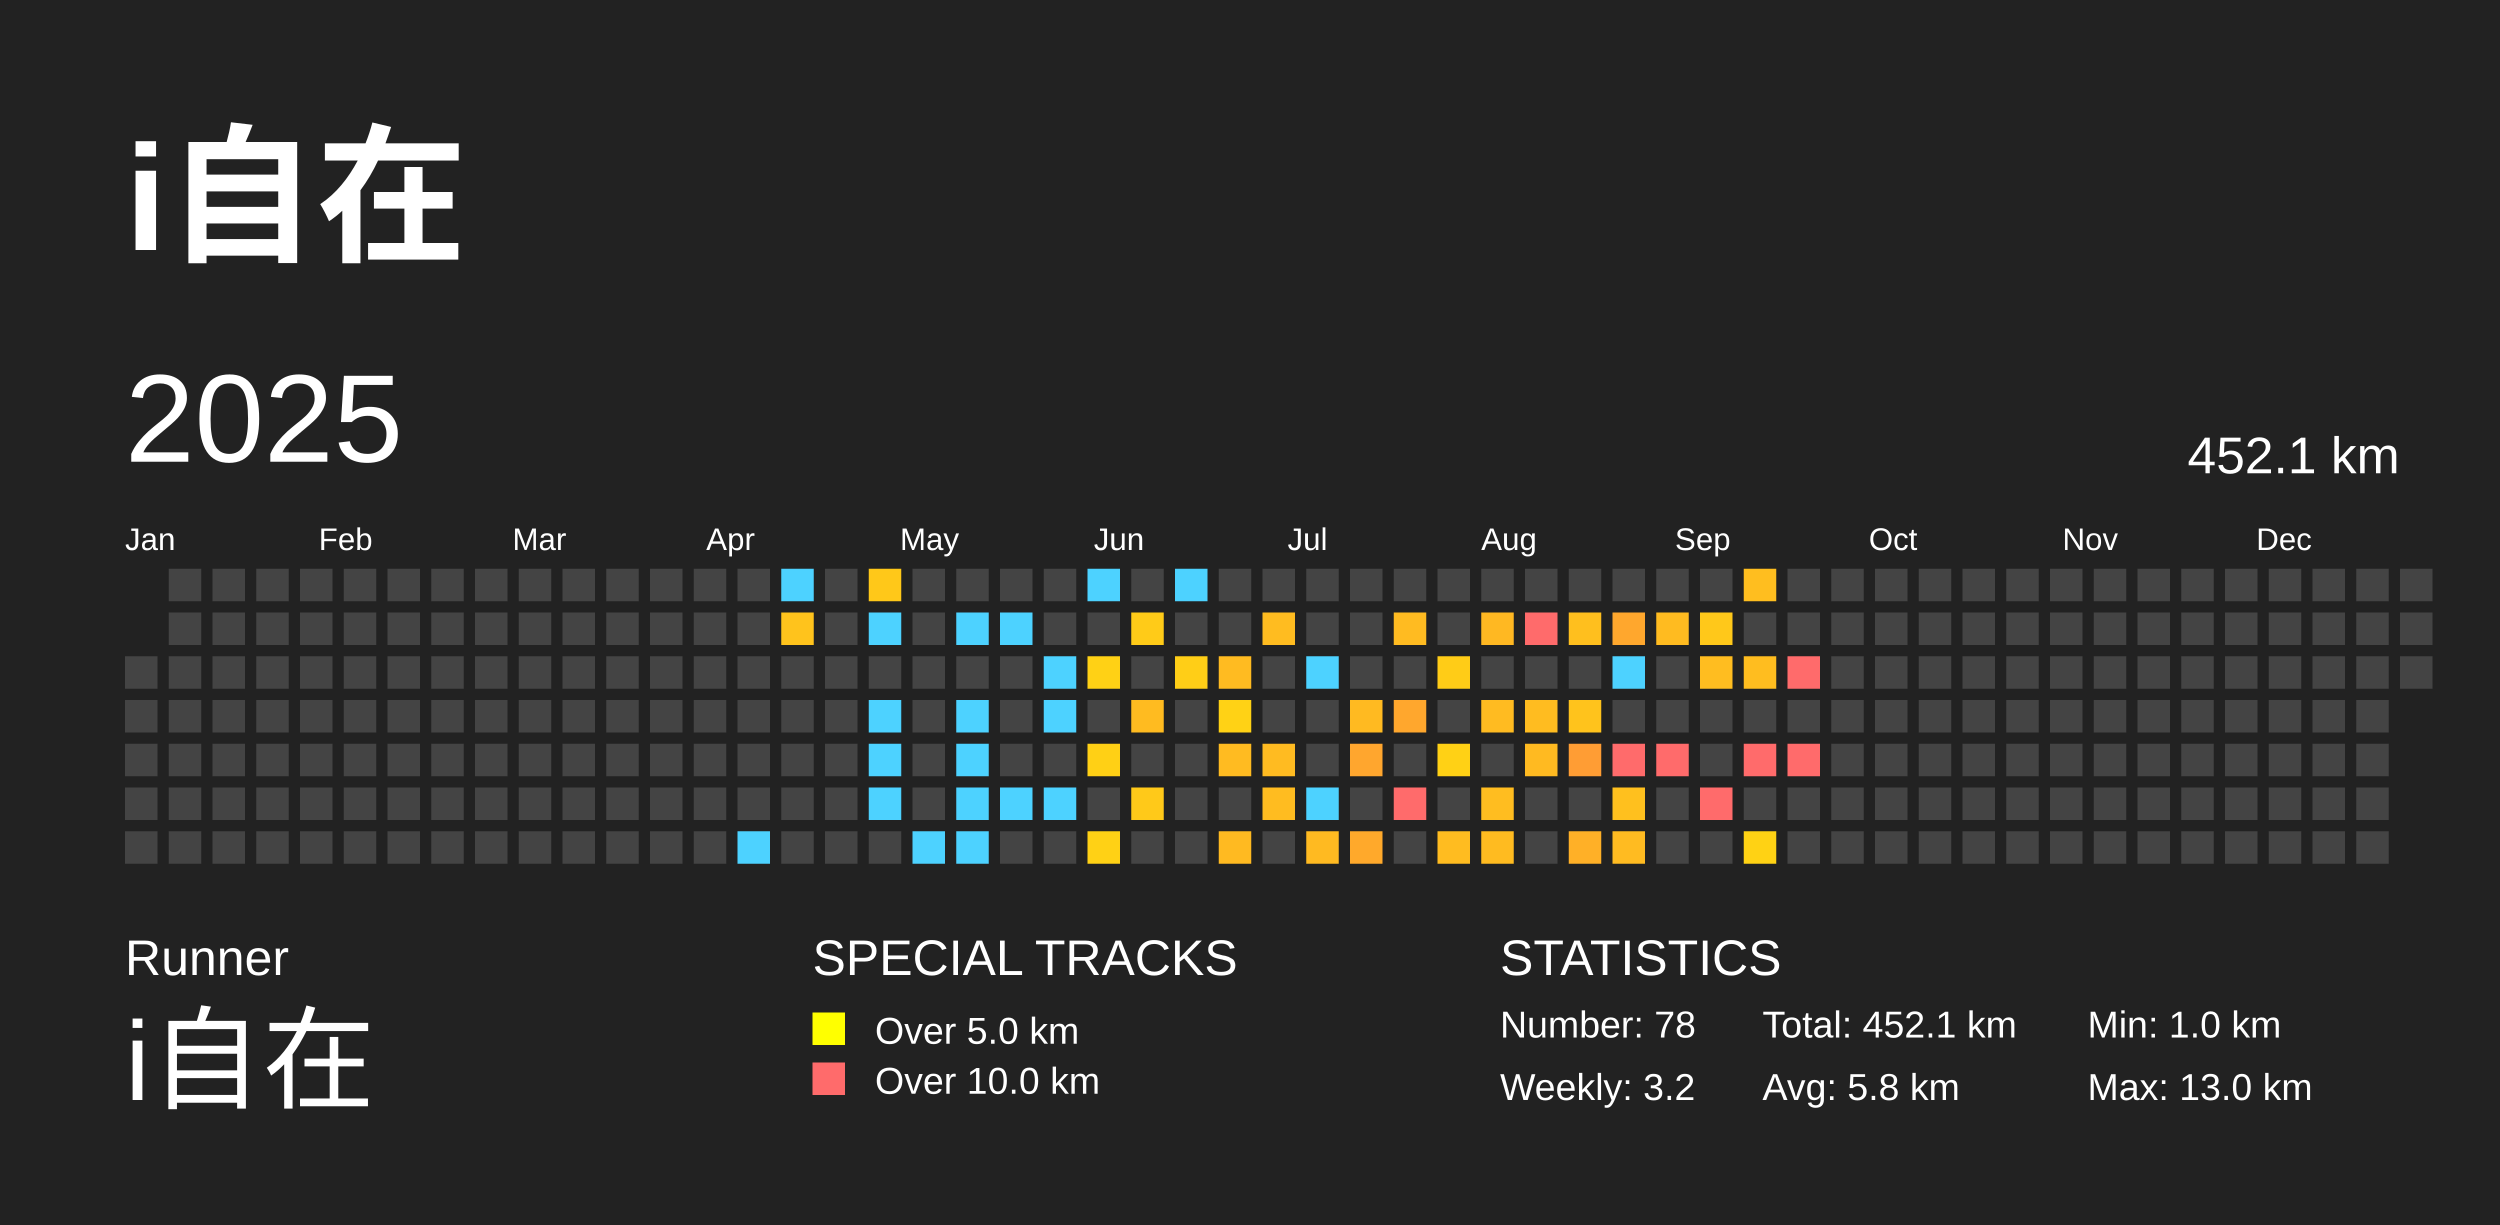
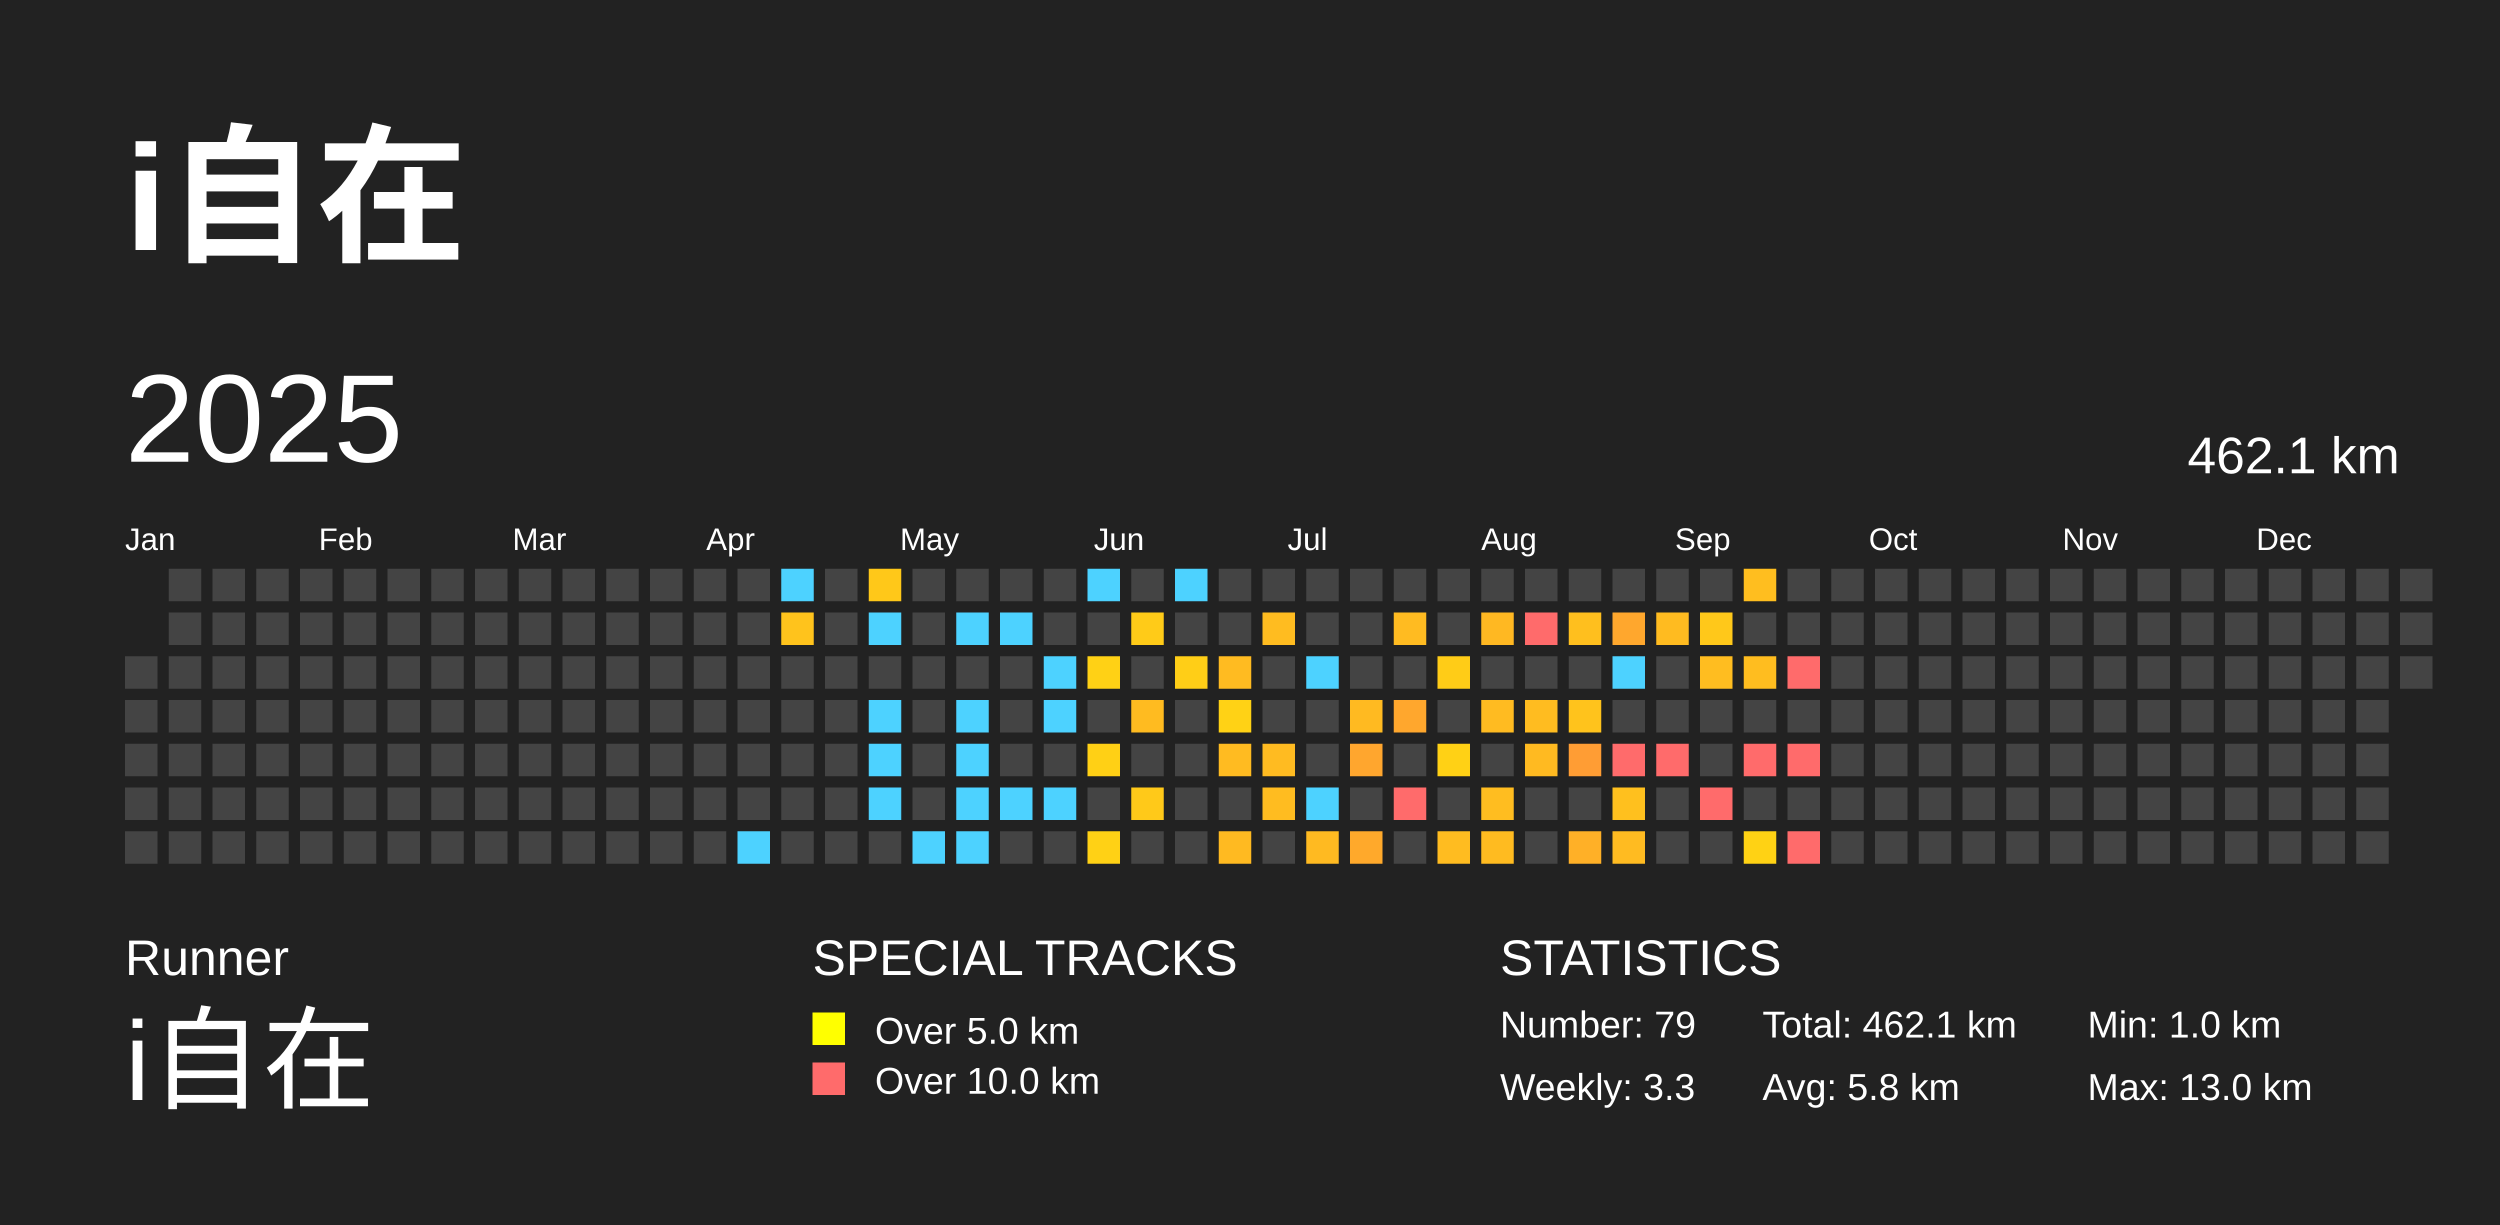
<svg xmlns="http://www.w3.org/2000/svg" baseProfile="full" height="98mm" version="1.1" viewBox="0,0,200,98" width="200mm">
  <defs />
  <rect fill="#222222" height="98" width="200" x="0" y="0" />
  <text fill="#FFFFFF" style="font-size:12px; font-family:Arial; font-weight:bold;" x="10" y="20">i自在</text>
  <text fill="#FFFFFF" style="font-size:4px; font-family:Arial" x="10" y="78">Runner</text>
  <text fill="#FFFFFF" style="font-size:9px; font-family:Arial" x="10" y="88">i自在</text>
  <text fill="#FFFFFF" style="font-size:4px; font-family:Arial" x="65" y="78">SPECIAL TRACKS</text>
  <rect fill="#FFFF00" height="2.6" width="2.6" x="65" y="81" />
  <text fill="#FFFFFF" style="font-size:3px; font-family:Arial" x="70" y="83.5">Over 5.0 km</text>
  <rect fill="#FF6B6B" height="2.6" width="2.6" x="65" y="85" />
  <text fill="#FFFFFF" style="font-size:3px; font-family:Arial" x="70" y="87.5">Over 10.0 km</text>
  <text fill="#FFFFFF" style="font-size:4px; font-family:Arial" x="120" y="78">STATISTICS</text>
-   <text fill="#FFFFFF" style="font-size:3px; font-family:Arial" x="120" y="83">Number: 78</text>
-   <text fill="#FFFFFF" style="font-size:3px; font-family:Arial" x="120" y="88">Weekly: 3.2</text>
-   <text fill="#FFFFFF" style="font-size:3px; font-family:Arial" x="141" y="83">Total: 452.1 km</text>
+   <text fill="#FFFFFF" style="font-size:3px; font-family:Arial" x="120" y="83">Number: 79</text>
+   <text fill="#FFFFFF" style="font-size:3px; font-family:Arial" x="120" y="88">Weekly: 3.3</text>
+   <text fill="#FFFFFF" style="font-size:3px; font-family:Arial" x="141" y="83">Total: 462.1 km</text>
  <text fill="#FFFFFF" style="font-size:3px; font-family:Arial" x="141" y="88">Avg: 5.8 km</text>
  <text fill="#FFFFFF" style="font-size:3px; font-family:Arial" x="167" y="83">Min: 1.0 km</text>
  <text fill="#FFFFFF" style="font-size:3px; font-family:Arial" x="167" y="88">Max: 13.0 km</text>
  <text dominant-baseline="hanging" fill="#FFFFFF" style="font-size:10.0px; font-family:Arial;" x="10" y="30">2025</text>
-   <text dominant-baseline="hanging" fill="#FFFFFF" style="font-size:4.125px; font-family:Arial;" x="175" y="35">452.1 km</text>
+   <text dominant-baseline="hanging" fill="#FFFFFF" style="font-size:4.125px; font-family:Arial;" x="175" y="35">462.1 km</text>
  <text fill="#FFFFFF" style="font-size:2.5px; font-family:Arial" x="10.0" y="44">Jan</text>
  <text fill="#FFFFFF" style="font-size:2.5px; font-family:Arial" x="25.5" y="44">Feb</text>
  <text fill="#FFFFFF" style="font-size:2.5px; font-family:Arial" x="41.0" y="44">Mar</text>
  <text fill="#FFFFFF" style="font-size:2.5px; font-family:Arial" x="56.5" y="44">Apr</text>
  <text fill="#FFFFFF" style="font-size:2.5px; font-family:Arial" x="72.0" y="44">May</text>
  <text fill="#FFFFFF" style="font-size:2.5px; font-family:Arial" x="87.5" y="44">Jun</text>
  <text fill="#FFFFFF" style="font-size:2.5px; font-family:Arial" x="103.0" y="44">Jul</text>
  <text fill="#FFFFFF" style="font-size:2.5px; font-family:Arial" x="118.5" y="44">Aug</text>
  <text fill="#FFFFFF" style="font-size:2.5px; font-family:Arial" x="134.0" y="44">Sep</text>
  <text fill="#FFFFFF" style="font-size:2.5px; font-family:Arial" x="149.5" y="44">Oct</text>
  <text fill="#FFFFFF" style="font-size:2.5px; font-family:Arial" x="165.0" y="44">Nov</text>
  <text fill="#FFFFFF" style="font-size:2.5px; font-family:Arial" x="180.5" y="44">Dec</text>
  <rect fill="#444444" height="2.6" width="2.6" x="10.0" y="52.5" />
  <rect fill="#444444" height="2.6" width="2.6" x="10.0" y="56.0" />
  <rect fill="#444444" height="2.6" width="2.6" x="10.0" y="59.5" />
  <rect fill="#444444" height="2.6" width="2.6" x="10.0" y="63.0" />
  <rect fill="#444444" height="2.6" width="2.6" x="10.0" y="66.5" />
  <rect fill="#444444" height="2.6" width="2.6" x="13.5" y="45.5" />
  <rect fill="#444444" height="2.6" width="2.6" x="13.5" y="49.0" />
  <rect fill="#444444" height="2.6" width="2.6" x="13.5" y="52.5" />
  <rect fill="#444444" height="2.6" width="2.6" x="13.5" y="56.0" />
  <rect fill="#444444" height="2.6" width="2.6" x="13.5" y="59.5" />
  <rect fill="#444444" height="2.6" width="2.6" x="13.5" y="63.0" />
  <rect fill="#444444" height="2.6" width="2.6" x="13.5" y="66.5" />
  <rect fill="#444444" height="2.6" width="2.6" x="17.0" y="45.5" />
  <rect fill="#444444" height="2.6" width="2.6" x="17.0" y="49.0" />
  <rect fill="#444444" height="2.6" width="2.6" x="17.0" y="52.5" />
  <rect fill="#444444" height="2.6" width="2.6" x="17.0" y="56.0" />
  <rect fill="#444444" height="2.6" width="2.6" x="17.0" y="59.5" />
  <rect fill="#444444" height="2.6" width="2.6" x="17.0" y="63.0" />
  <rect fill="#444444" height="2.6" width="2.6" x="17.0" y="66.5" />
  <rect fill="#444444" height="2.6" width="2.6" x="20.5" y="45.5" />
  <rect fill="#444444" height="2.6" width="2.6" x="20.5" y="49.0" />
  <rect fill="#444444" height="2.6" width="2.6" x="20.5" y="52.5" />
  <rect fill="#444444" height="2.6" width="2.6" x="20.5" y="56.0" />
  <rect fill="#444444" height="2.6" width="2.6" x="20.5" y="59.5" />
  <rect fill="#444444" height="2.6" width="2.6" x="20.5" y="63.0" />
  <rect fill="#444444" height="2.6" width="2.6" x="20.5" y="66.5" />
  <rect fill="#444444" height="2.6" width="2.6" x="24.0" y="45.5" />
  <rect fill="#444444" height="2.6" width="2.6" x="24.0" y="49.0" />
  <rect fill="#444444" height="2.6" width="2.6" x="24.0" y="52.5" />
  <rect fill="#444444" height="2.6" width="2.6" x="24.0" y="56.0" />
  <rect fill="#444444" height="2.6" width="2.6" x="24.0" y="59.5" />
  <rect fill="#444444" height="2.6" width="2.6" x="24.0" y="63.0" />
  <rect fill="#444444" height="2.6" width="2.6" x="24.0" y="66.5" />
  <rect fill="#444444" height="2.6" width="2.6" x="27.5" y="45.5" />
  <rect fill="#444444" height="2.6" width="2.6" x="27.5" y="49.0" />
  <rect fill="#444444" height="2.6" width="2.6" x="27.5" y="52.5" />
  <rect fill="#444444" height="2.6" width="2.6" x="27.5" y="56.0" />
  <rect fill="#444444" height="2.6" width="2.6" x="27.5" y="59.5" />
  <rect fill="#444444" height="2.6" width="2.6" x="27.5" y="63.0" />
  <rect fill="#444444" height="2.6" width="2.6" x="27.5" y="66.5" />
  <rect fill="#444444" height="2.6" width="2.6" x="31.0" y="45.5" />
  <rect fill="#444444" height="2.6" width="2.6" x="31.0" y="49.0" />
  <rect fill="#444444" height="2.6" width="2.6" x="31.0" y="52.5" />
  <rect fill="#444444" height="2.6" width="2.6" x="31.0" y="56.0" />
  <rect fill="#444444" height="2.6" width="2.6" x="31.0" y="59.5" />
  <rect fill="#444444" height="2.6" width="2.6" x="31.0" y="63.0" />
  <rect fill="#444444" height="2.6" width="2.6" x="31.0" y="66.5" />
  <rect fill="#444444" height="2.6" width="2.6" x="34.5" y="45.5" />
  <rect fill="#444444" height="2.6" width="2.6" x="34.5" y="49.0" />
  <rect fill="#444444" height="2.6" width="2.6" x="34.5" y="52.5" />
  <rect fill="#444444" height="2.6" width="2.6" x="34.5" y="56.0" />
  <rect fill="#444444" height="2.6" width="2.6" x="34.5" y="59.5" />
  <rect fill="#444444" height="2.6" width="2.6" x="34.5" y="63.0" />
  <rect fill="#444444" height="2.6" width="2.6" x="34.5" y="66.5" />
  <rect fill="#444444" height="2.6" width="2.6" x="38.0" y="45.5" />
  <rect fill="#444444" height="2.6" width="2.6" x="38.0" y="49.0" />
  <rect fill="#444444" height="2.6" width="2.6" x="38.0" y="52.5" />
  <rect fill="#444444" height="2.6" width="2.6" x="38.0" y="56.0" />
  <rect fill="#444444" height="2.6" width="2.6" x="38.0" y="59.5" />
  <rect fill="#444444" height="2.6" width="2.6" x="38.0" y="63.0" />
  <rect fill="#444444" height="2.6" width="2.6" x="38.0" y="66.5" />
  <rect fill="#444444" height="2.6" width="2.6" x="41.5" y="45.5" />
  <rect fill="#444444" height="2.6" width="2.6" x="41.5" y="49.0" />
  <rect fill="#444444" height="2.6" width="2.6" x="41.5" y="52.5" />
  <rect fill="#444444" height="2.6" width="2.6" x="41.5" y="56.0" />
  <rect fill="#444444" height="2.6" width="2.6" x="41.5" y="59.5" />
  <rect fill="#444444" height="2.6" width="2.6" x="41.5" y="63.0" />
  <rect fill="#444444" height="2.6" width="2.6" x="41.5" y="66.5" />
  <rect fill="#444444" height="2.6" width="2.6" x="45.0" y="45.5" />
  <rect fill="#444444" height="2.6" width="2.6" x="45.0" y="49.0" />
  <rect fill="#444444" height="2.6" width="2.6" x="45.0" y="52.5" />
  <rect fill="#444444" height="2.6" width="2.6" x="45.0" y="56.0" />
  <rect fill="#444444" height="2.6" width="2.6" x="45.0" y="59.5" />
  <rect fill="#444444" height="2.6" width="2.6" x="45.0" y="63.0" />
  <rect fill="#444444" height="2.6" width="2.6" x="45.0" y="66.5" />
  <rect fill="#444444" height="2.6" width="2.6" x="48.5" y="45.5" />
  <rect fill="#444444" height="2.6" width="2.6" x="48.5" y="49.0" />
  <rect fill="#444444" height="2.6" width="2.6" x="48.5" y="52.5" />
  <rect fill="#444444" height="2.6" width="2.6" x="48.5" y="56.0" />
  <rect fill="#444444" height="2.6" width="2.6" x="48.5" y="59.5" />
  <rect fill="#444444" height="2.6" width="2.6" x="48.5" y="63.0" />
  <rect fill="#444444" height="2.6" width="2.6" x="48.5" y="66.5" />
  <rect fill="#444444" height="2.6" width="2.6" x="52.0" y="45.5" />
  <rect fill="#444444" height="2.6" width="2.6" x="52.0" y="49.0" />
  <rect fill="#444444" height="2.6" width="2.6" x="52.0" y="52.5" />
  <rect fill="#444444" height="2.6" width="2.6" x="52.0" y="56.0" />
  <rect fill="#444444" height="2.6" width="2.6" x="52.0" y="59.5" />
  <rect fill="#444444" height="2.6" width="2.6" x="52.0" y="63.0" />
  <rect fill="#444444" height="2.6" width="2.6" x="52.0" y="66.5" />
  <rect fill="#444444" height="2.6" width="2.6" x="55.5" y="45.5" />
  <rect fill="#444444" height="2.6" width="2.6" x="55.5" y="49.0" />
  <rect fill="#444444" height="2.6" width="2.6" x="55.5" y="52.5" />
  <rect fill="#444444" height="2.6" width="2.6" x="55.5" y="56.0" />
  <rect fill="#444444" height="2.6" width="2.6" x="55.5" y="59.5" />
  <rect fill="#444444" height="2.6" width="2.6" x="55.5" y="63.0" />
  <rect fill="#444444" height="2.6" width="2.6" x="55.5" y="66.5" />
  <rect fill="#444444" height="2.6" width="2.6" x="59.0" y="45.5" />
  <rect fill="#444444" height="2.6" width="2.6" x="59.0" y="49.0" />
  <rect fill="#444444" height="2.6" width="2.6" x="59.0" y="52.5" />
  <rect fill="#444444" height="2.6" width="2.6" x="59.0" y="56.0" />
  <rect fill="#444444" height="2.6" width="2.6" x="59.0" y="59.5" />
  <rect fill="#444444" height="2.6" width="2.6" x="59.0" y="63.0" />
  <rect fill="#4dd2ff" height="2.6" width="2.6" x="59.0" y="66.5" />
  <rect fill="#4dd2ff" height="2.6" width="2.6" x="62.5" y="45.5" />
  <rect fill="#ffc31c" height="2.6" width="2.6" x="62.5" y="49.0" />
  <rect fill="#444444" height="2.6" width="2.6" x="62.5" y="52.5" />
  <rect fill="#444444" height="2.6" width="2.6" x="62.5" y="56.0" />
  <rect fill="#444444" height="2.6" width="2.6" x="62.5" y="59.5" />
  <rect fill="#444444" height="2.6" width="2.6" x="62.5" y="63.0" />
  <rect fill="#444444" height="2.6" width="2.6" x="62.5" y="66.5" />
  <rect fill="#444444" height="2.6" width="2.6" x="66.0" y="45.5" />
  <rect fill="#444444" height="2.6" width="2.6" x="66.0" y="49.0" />
  <rect fill="#444444" height="2.6" width="2.6" x="66.0" y="52.5" />
  <rect fill="#444444" height="2.6" width="2.6" x="66.0" y="56.0" />
  <rect fill="#444444" height="2.6" width="2.6" x="66.0" y="59.5" />
  <rect fill="#444444" height="2.6" width="2.6" x="66.0" y="63.0" />
  <rect fill="#444444" height="2.6" width="2.6" x="66.0" y="66.5" />
  <rect fill="#ffc819" height="2.6" width="2.6" x="69.5" y="45.5" />
  <rect fill="#4dd2ff" height="2.6" width="2.6" x="69.5" y="49.0" />
  <rect fill="#444444" height="2.6" width="2.6" x="69.5" y="52.5" />
  <rect fill="#4dd2ff" height="2.6" width="2.6" x="69.5" y="56.0" />
  <rect fill="#4dd2ff" height="2.6" width="2.6" x="69.5" y="59.5" />
  <rect fill="#4dd2ff" height="2.6" width="2.6" x="69.5" y="63.0" />
  <rect fill="#444444" height="2.6" width="2.6" x="69.5" y="66.5" />
  <rect fill="#444444" height="2.6" width="2.6" x="73.0" y="45.5" />
  <rect fill="#444444" height="2.6" width="2.6" x="73.0" y="49.0" />
  <rect fill="#444444" height="2.6" width="2.6" x="73.0" y="52.5" />
  <rect fill="#444444" height="2.6" width="2.6" x="73.0" y="56.0" />
  <rect fill="#444444" height="2.6" width="2.6" x="73.0" y="59.5" />
  <rect fill="#444444" height="2.6" width="2.6" x="73.0" y="63.0" />
  <rect fill="#4dd2ff" height="2.6" width="2.6" x="73.0" y="66.5" />
  <rect fill="#444444" height="2.6" width="2.6" x="76.5" y="45.5" />
  <rect fill="#4dd2ff" height="2.6" width="2.6" x="76.5" y="49.0" />
  <rect fill="#444444" height="2.6" width="2.6" x="76.5" y="52.5" />
  <rect fill="#4dd2ff" height="2.6" width="2.6" x="76.5" y="56.0" />
  <rect fill="#4dd2ff" height="2.6" width="2.6" x="76.5" y="59.5" />
  <rect fill="#4dd2ff" height="2.6" width="2.6" x="76.5" y="63.0" />
  <rect fill="#4dd2ff" height="2.6" width="2.6" x="76.5" y="66.5" />
  <rect fill="#444444" height="2.6" width="2.6" x="80.0" y="45.5" />
  <rect fill="#4dd2ff" height="2.6" width="2.6" x="80.0" y="49.0" />
  <rect fill="#444444" height="2.6" width="2.6" x="80.0" y="52.5" />
  <rect fill="#444444" height="2.6" width="2.6" x="80.0" y="56.0" />
  <rect fill="#444444" height="2.6" width="2.6" x="80.0" y="59.5" />
  <rect fill="#4dd2ff" height="2.6" width="2.6" x="80.0" y="63.0" />
  <rect fill="#444444" height="2.6" width="2.6" x="80.0" y="66.5" />
  <rect fill="#444444" height="2.6" width="2.6" x="83.5" y="45.5" />
  <rect fill="#444444" height="2.6" width="2.6" x="83.5" y="49.0" />
  <rect fill="#4dd2ff" height="2.6" width="2.6" x="83.5" y="52.5" />
  <rect fill="#4dd2ff" height="2.6" width="2.6" x="83.5" y="56.0" />
  <rect fill="#444444" height="2.6" width="2.6" x="83.5" y="59.5" />
  <rect fill="#4dd2ff" height="2.6" width="2.6" x="83.5" y="63.0" />
  <rect fill="#444444" height="2.6" width="2.6" x="83.5" y="66.5" />
  <rect fill="#4dd2ff" height="2.6" width="2.6" x="87.0" y="45.5" />
  <rect fill="#444444" height="2.6" width="2.6" x="87.0" y="49.0" />
  <rect fill="#ffd115" height="2.6" width="2.6" x="87.0" y="52.5" />
  <rect fill="#444444" height="2.6" width="2.6" x="87.0" y="56.0" />
  <rect fill="#ffd015" height="2.6" width="2.6" x="87.0" y="59.5" />
  <rect fill="#444444" height="2.6" width="2.6" x="87.0" y="63.0" />
  <rect fill="#ffd115" height="2.6" width="2.6" x="87.0" y="66.5" />
  <rect fill="#444444" height="2.6" width="2.6" x="90.5" y="45.5" />
  <rect fill="#ffcb18" height="2.6" width="2.6" x="90.5" y="49.0" />
  <rect fill="#444444" height="2.6" width="2.6" x="90.5" y="52.5" />
  <rect fill="#ffbb20" height="2.6" width="2.6" x="90.5" y="56.0" />
  <rect fill="#444444" height="2.6" width="2.6" x="90.5" y="59.5" />
  <rect fill="#ffc919" height="2.6" width="2.6" x="90.5" y="63.0" />
  <rect fill="#444444" height="2.6" width="2.6" x="90.5" y="66.5" />
  <rect fill="#4dd2ff" height="2.6" width="2.6" x="94.0" y="45.5" />
  <rect fill="#444444" height="2.6" width="2.6" x="94.0" y="49.0" />
  <rect fill="#ffce17" height="2.6" width="2.6" x="94.0" y="52.5" />
  <rect fill="#444444" height="2.6" width="2.6" x="94.0" y="56.0" />
  <rect fill="#444444" height="2.6" width="2.6" x="94.0" y="59.5" />
  <rect fill="#444444" height="2.6" width="2.6" x="94.0" y="63.0" />
  <rect fill="#444444" height="2.6" width="2.6" x="94.0" y="66.5" />
  <rect fill="#444444" height="2.6" width="2.6" x="97.5" y="45.5" />
  <rect fill="#444444" height="2.6" width="2.6" x="97.5" y="49.0" />
  <rect fill="#ffbb21" height="2.6" width="2.6" x="97.5" y="52.5" />
  <rect fill="#ffd215" height="2.6" width="2.6" x="97.5" y="56.0" />
  <rect fill="#ffbb21" height="2.6" width="2.6" x="97.5" y="59.5" />
  <rect fill="#444444" height="2.6" width="2.6" x="97.5" y="63.0" />
  <rect fill="#ffba21" height="2.6" width="2.6" x="97.5" y="66.5" />
  <rect fill="#444444" height="2.6" width="2.6" x="101.0" y="45.5" />
  <rect fill="#ffbc20" height="2.6" width="2.6" x="101.0" y="49.0" />
  <rect fill="#444444" height="2.6" width="2.6" x="101.0" y="52.5" />
  <rect fill="#444444" height="2.6" width="2.6" x="101.0" y="56.0" />
  <rect fill="#ffbb21" height="2.6" width="2.6" x="101.0" y="59.5" />
  <rect fill="#ffbc20" height="2.6" width="2.6" x="101.0" y="63.0" />
  <rect fill="#444444" height="2.6" width="2.6" x="101.0" y="66.5" />
  <rect fill="#444444" height="2.6" width="2.6" x="104.5" y="45.5" />
  <rect fill="#444444" height="2.6" width="2.6" x="104.5" y="49.0" />
  <rect fill="#4dd2ff" height="2.6" width="2.6" x="104.5" y="52.5" />
  <rect fill="#444444" height="2.6" width="2.6" x="104.5" y="56.0" />
  <rect fill="#444444" height="2.6" width="2.6" x="104.5" y="59.5" />
  <rect fill="#4dd2ff" height="2.6" width="2.6" x="104.5" y="63.0" />
  <rect fill="#ffba21" height="2.6" width="2.6" x="104.5" y="66.5" />
  <rect fill="#444444" height="2.6" width="2.6" x="108.0" y="45.5" />
  <rect fill="#444444" height="2.6" width="2.6" x="108.0" y="49.0" />
  <rect fill="#444444" height="2.6" width="2.6" x="108.0" y="52.5" />
  <rect fill="#ffba21" height="2.6" width="2.6" x="108.0" y="56.0" />
  <rect fill="#ffa62e" height="2.6" width="2.6" x="108.0" y="59.5" />
  <rect fill="#444444" height="2.6" width="2.6" x="108.0" y="63.0" />
  <rect fill="#ffa92b" height="2.6" width="2.6" x="108.0" y="66.5" />
  <rect fill="#444444" height="2.6" width="2.6" x="111.5" y="45.5" />
  <rect fill="#ffbb21" height="2.6" width="2.6" x="111.5" y="49.0" />
  <rect fill="#444444" height="2.6" width="2.6" x="111.5" y="52.5" />
  <rect fill="#ffa72d" height="2.6" width="2.6" x="111.5" y="56.0" />
  <rect fill="#444444" height="2.6" width="2.6" x="111.5" y="59.5" />
  <rect fill="#FF6B6B" height="2.6" width="2.6" x="111.5" y="63.0" />
  <rect fill="#444444" height="2.6" width="2.6" x="111.5" y="66.5" />
  <rect fill="#444444" height="2.6" width="2.6" x="115.0" y="45.5" />
  <rect fill="#444444" height="2.6" width="2.6" x="115.0" y="49.0" />
  <rect fill="#ffcc17" height="2.6" width="2.6" x="115.0" y="52.5" />
  <rect fill="#444444" height="2.6" width="2.6" x="115.0" y="56.0" />
  <rect fill="#ffd115" height="2.6" width="2.6" x="115.0" y="59.5" />
  <rect fill="#444444" height="2.6" width="2.6" x="115.0" y="63.0" />
  <rect fill="#ffbc20" height="2.6" width="2.6" x="115.0" y="66.5" />
  <rect fill="#444444" height="2.6" width="2.6" x="118.5" y="45.5" />
  <rect fill="#ffb822" height="2.6" width="2.6" x="118.5" y="49.0" />
  <rect fill="#444444" height="2.6" width="2.6" x="118.5" y="52.5" />
  <rect fill="#ffbb21" height="2.6" width="2.6" x="118.5" y="56.0" />
  <rect fill="#444444" height="2.6" width="2.6" x="118.5" y="59.5" />
  <rect fill="#ffbd20" height="2.6" width="2.6" x="118.5" y="63.0" />
  <rect fill="#ffbb20" height="2.6" width="2.6" x="118.5" y="66.5" />
  <rect fill="#444444" height="2.6" width="2.6" x="122.0" y="45.5" />
  <rect fill="#FF6B6B" height="2.6" width="2.6" x="122.0" y="49.0" />
  <rect fill="#444444" height="2.6" width="2.6" x="122.0" y="52.5" />
  <rect fill="#ffbc20" height="2.6" width="2.6" x="122.0" y="56.0" />
  <rect fill="#ffba21" height="2.6" width="2.6" x="122.0" y="59.5" />
  <rect fill="#444444" height="2.6" width="2.6" x="122.0" y="63.0" />
  <rect fill="#444444" height="2.6" width="2.6" x="122.0" y="66.5" />
  <rect fill="#444444" height="2.6" width="2.6" x="125.5" y="45.5" />
  <rect fill="#ffbf1e" height="2.6" width="2.6" x="125.5" y="49.0" />
  <rect fill="#444444" height="2.6" width="2.6" x="125.5" y="52.5" />
  <rect fill="#ffc31c" height="2.6" width="2.6" x="125.5" y="56.0" />
  <rect fill="#ff9d34" height="2.6" width="2.6" x="125.5" y="59.5" />
  <rect fill="#444444" height="2.6" width="2.6" x="125.5" y="63.0" />
  <rect fill="#ffb027" height="2.6" width="2.6" x="125.5" y="66.5" />
  <rect fill="#444444" height="2.6" width="2.6" x="129.0" y="45.5" />
  <rect fill="#ffa72d" height="2.6" width="2.6" x="129.0" y="49.0" />
  <rect fill="#4dd2ff" height="2.6" width="2.6" x="129.0" y="52.5" />
  <rect fill="#444444" height="2.6" width="2.6" x="129.0" y="56.0" />
  <rect fill="#FF6B6B" height="2.6" width="2.6" x="129.0" y="59.5" />
  <rect fill="#ffc01e" height="2.6" width="2.6" x="129.0" y="63.0" />
  <rect fill="#ffbb21" height="2.6" width="2.6" x="129.0" y="66.5" />
  <rect fill="#444444" height="2.6" width="2.6" x="132.5" y="45.5" />
  <rect fill="#ffbb20" height="2.6" width="2.6" x="132.5" y="49.0" />
  <rect fill="#444444" height="2.6" width="2.6" x="132.5" y="52.5" />
  <rect fill="#444444" height="2.6" width="2.6" x="132.5" y="56.0" />
  <rect fill="#FF6B6B" height="2.6" width="2.6" x="132.5" y="59.5" />
  <rect fill="#444444" height="2.6" width="2.6" x="132.5" y="63.0" />
  <rect fill="#444444" height="2.6" width="2.6" x="132.5" y="66.5" />
  <rect fill="#444444" height="2.6" width="2.6" x="136.0" y="45.5" />
  <rect fill="#ffc81a" height="2.6" width="2.6" x="136.0" y="49.0" />
  <rect fill="#ffbd20" height="2.6" width="2.6" x="136.0" y="52.5" />
  <rect fill="#444444" height="2.6" width="2.6" x="136.0" y="56.0" />
  <rect fill="#444444" height="2.6" width="2.6" x="136.0" y="59.5" />
  <rect fill="#FF6B6B" height="2.6" width="2.6" x="136.0" y="63.0" />
  <rect fill="#444444" height="2.6" width="2.6" x="136.0" y="66.5" />
  <rect fill="#ffbe1f" height="2.6" width="2.6" x="139.5" y="45.5" />
  <rect fill="#444444" height="2.6" width="2.6" x="139.5" y="49.0" />
  <rect fill="#ffbd1f" height="2.6" width="2.6" x="139.5" y="52.5" />
  <rect fill="#444444" height="2.6" width="2.6" x="139.5" y="56.0" />
  <rect fill="#FF6B6B" height="2.6" width="2.6" x="139.5" y="59.5" />
  <rect fill="#444444" height="2.6" width="2.6" x="139.5" y="63.0" />
  <rect fill="#ffd214" height="2.6" width="2.6" x="139.5" y="66.5" />
  <rect fill="#444444" height="2.6" width="2.6" x="143.0" y="45.5" />
  <rect fill="#444444" height="2.6" width="2.6" x="143.0" y="49.0" />
  <rect fill="#FF6B6B" height="2.6" width="2.6" x="143.0" y="52.5" />
  <rect fill="#444444" height="2.6" width="2.6" x="143.0" y="56.0" />
  <rect fill="#FF6B6B" height="2.6" width="2.6" x="143.0" y="59.5" />
  <rect fill="#444444" height="2.6" width="2.6" x="143.0" y="63.0" />
-   <rect fill="#444444" height="2.6" width="2.6" x="143.0" y="66.5" />
+   <rect fill="#FF6B6B" height="2.6" width="2.6" x="143.0" y="66.5" />
  <rect fill="#444444" height="2.6" width="2.6" x="146.5" y="45.5" />
  <rect fill="#444444" height="2.6" width="2.6" x="146.5" y="49.0" />
  <rect fill="#444444" height="2.6" width="2.6" x="146.5" y="52.5" />
  <rect fill="#444444" height="2.6" width="2.6" x="146.5" y="56.0" />
  <rect fill="#444444" height="2.6" width="2.6" x="146.5" y="59.5" />
  <rect fill="#444444" height="2.6" width="2.6" x="146.5" y="63.0" />
  <rect fill="#444444" height="2.6" width="2.6" x="146.5" y="66.5" />
  <rect fill="#444444" height="2.6" width="2.6" x="150.0" y="45.5" />
  <rect fill="#444444" height="2.6" width="2.6" x="150.0" y="49.0" />
  <rect fill="#444444" height="2.6" width="2.6" x="150.0" y="52.5" />
  <rect fill="#444444" height="2.6" width="2.6" x="150.0" y="56.0" />
  <rect fill="#444444" height="2.6" width="2.6" x="150.0" y="59.5" />
  <rect fill="#444444" height="2.6" width="2.6" x="150.0" y="63.0" />
  <rect fill="#444444" height="2.6" width="2.6" x="150.0" y="66.5" />
  <rect fill="#444444" height="2.6" width="2.6" x="153.5" y="45.5" />
  <rect fill="#444444" height="2.6" width="2.6" x="153.5" y="49.0" />
  <rect fill="#444444" height="2.6" width="2.6" x="153.5" y="52.5" />
  <rect fill="#444444" height="2.6" width="2.6" x="153.5" y="56.0" />
  <rect fill="#444444" height="2.6" width="2.6" x="153.5" y="59.5" />
  <rect fill="#444444" height="2.6" width="2.6" x="153.5" y="63.0" />
  <rect fill="#444444" height="2.6" width="2.6" x="153.5" y="66.5" />
  <rect fill="#444444" height="2.6" width="2.6" x="157.0" y="45.5" />
  <rect fill="#444444" height="2.6" width="2.6" x="157.0" y="49.0" />
  <rect fill="#444444" height="2.6" width="2.6" x="157.0" y="52.5" />
  <rect fill="#444444" height="2.6" width="2.6" x="157.0" y="56.0" />
  <rect fill="#444444" height="2.6" width="2.6" x="157.0" y="59.5" />
  <rect fill="#444444" height="2.6" width="2.6" x="157.0" y="63.0" />
  <rect fill="#444444" height="2.6" width="2.6" x="157.0" y="66.5" />
  <rect fill="#444444" height="2.6" width="2.6" x="160.5" y="45.5" />
  <rect fill="#444444" height="2.6" width="2.6" x="160.5" y="49.0" />
  <rect fill="#444444" height="2.6" width="2.6" x="160.5" y="52.5" />
  <rect fill="#444444" height="2.6" width="2.6" x="160.5" y="56.0" />
  <rect fill="#444444" height="2.6" width="2.6" x="160.5" y="59.5" />
  <rect fill="#444444" height="2.6" width="2.6" x="160.5" y="63.0" />
  <rect fill="#444444" height="2.6" width="2.6" x="160.5" y="66.5" />
  <rect fill="#444444" height="2.6" width="2.6" x="164.0" y="45.5" />
  <rect fill="#444444" height="2.6" width="2.6" x="164.0" y="49.0" />
  <rect fill="#444444" height="2.6" width="2.6" x="164.0" y="52.5" />
  <rect fill="#444444" height="2.6" width="2.6" x="164.0" y="56.0" />
  <rect fill="#444444" height="2.6" width="2.6" x="164.0" y="59.5" />
  <rect fill="#444444" height="2.6" width="2.6" x="164.0" y="63.0" />
  <rect fill="#444444" height="2.6" width="2.6" x="164.0" y="66.5" />
  <rect fill="#444444" height="2.6" width="2.6" x="167.5" y="45.5" />
  <rect fill="#444444" height="2.6" width="2.6" x="167.5" y="49.0" />
  <rect fill="#444444" height="2.6" width="2.6" x="167.5" y="52.5" />
  <rect fill="#444444" height="2.6" width="2.6" x="167.5" y="56.0" />
  <rect fill="#444444" height="2.6" width="2.6" x="167.5" y="59.5" />
  <rect fill="#444444" height="2.6" width="2.6" x="167.5" y="63.0" />
  <rect fill="#444444" height="2.6" width="2.6" x="167.5" y="66.5" />
  <rect fill="#444444" height="2.6" width="2.6" x="171.0" y="45.5" />
  <rect fill="#444444" height="2.6" width="2.6" x="171.0" y="49.0" />
  <rect fill="#444444" height="2.6" width="2.6" x="171.0" y="52.5" />
  <rect fill="#444444" height="2.6" width="2.6" x="171.0" y="56.0" />
  <rect fill="#444444" height="2.6" width="2.6" x="171.0" y="59.5" />
  <rect fill="#444444" height="2.6" width="2.6" x="171.0" y="63.0" />
  <rect fill="#444444" height="2.6" width="2.6" x="171.0" y="66.5" />
  <rect fill="#444444" height="2.6" width="2.6" x="174.5" y="45.5" />
  <rect fill="#444444" height="2.6" width="2.6" x="174.5" y="49.0" />
  <rect fill="#444444" height="2.6" width="2.6" x="174.5" y="52.5" />
  <rect fill="#444444" height="2.6" width="2.6" x="174.5" y="56.0" />
  <rect fill="#444444" height="2.6" width="2.6" x="174.5" y="59.5" />
  <rect fill="#444444" height="2.6" width="2.6" x="174.5" y="63.0" />
  <rect fill="#444444" height="2.6" width="2.6" x="174.5" y="66.5" />
  <rect fill="#444444" height="2.6" width="2.6" x="178.0" y="45.5" />
  <rect fill="#444444" height="2.6" width="2.6" x="178.0" y="49.0" />
  <rect fill="#444444" height="2.6" width="2.6" x="178.0" y="52.5" />
  <rect fill="#444444" height="2.6" width="2.6" x="178.0" y="56.0" />
  <rect fill="#444444" height="2.6" width="2.6" x="178.0" y="59.5" />
  <rect fill="#444444" height="2.6" width="2.6" x="178.0" y="63.0" />
  <rect fill="#444444" height="2.6" width="2.6" x="178.0" y="66.5" />
  <rect fill="#444444" height="2.6" width="2.6" x="181.5" y="45.5" />
  <rect fill="#444444" height="2.6" width="2.6" x="181.5" y="49.0" />
  <rect fill="#444444" height="2.6" width="2.6" x="181.5" y="52.5" />
  <rect fill="#444444" height="2.6" width="2.6" x="181.5" y="56.0" />
  <rect fill="#444444" height="2.6" width="2.6" x="181.5" y="59.5" />
  <rect fill="#444444" height="2.6" width="2.6" x="181.5" y="63.0" />
  <rect fill="#444444" height="2.6" width="2.6" x="181.5" y="66.5" />
  <rect fill="#444444" height="2.6" width="2.6" x="185.0" y="45.5" />
  <rect fill="#444444" height="2.6" width="2.6" x="185.0" y="49.0" />
  <rect fill="#444444" height="2.6" width="2.6" x="185.0" y="52.5" />
  <rect fill="#444444" height="2.6" width="2.6" x="185.0" y="56.0" />
  <rect fill="#444444" height="2.6" width="2.6" x="185.0" y="59.5" />
  <rect fill="#444444" height="2.6" width="2.6" x="185.0" y="63.0" />
  <rect fill="#444444" height="2.6" width="2.6" x="185.0" y="66.5" />
  <rect fill="#444444" height="2.6" width="2.6" x="188.5" y="45.5" />
  <rect fill="#444444" height="2.6" width="2.6" x="188.5" y="49.0" />
  <rect fill="#444444" height="2.6" width="2.6" x="188.5" y="52.5" />
  <rect fill="#444444" height="2.6" width="2.6" x="188.5" y="56.0" />
  <rect fill="#444444" height="2.6" width="2.6" x="188.5" y="59.5" />
  <rect fill="#444444" height="2.6" width="2.6" x="188.5" y="63.0" />
  <rect fill="#444444" height="2.6" width="2.6" x="188.5" y="66.5" />
  <rect fill="#444444" height="2.6" width="2.6" x="192.0" y="45.5" />
  <rect fill="#444444" height="2.6" width="2.6" x="192.0" y="49.0" />
  <rect fill="#444444" height="2.6" width="2.6" x="192.0" y="52.5" />
</svg>
